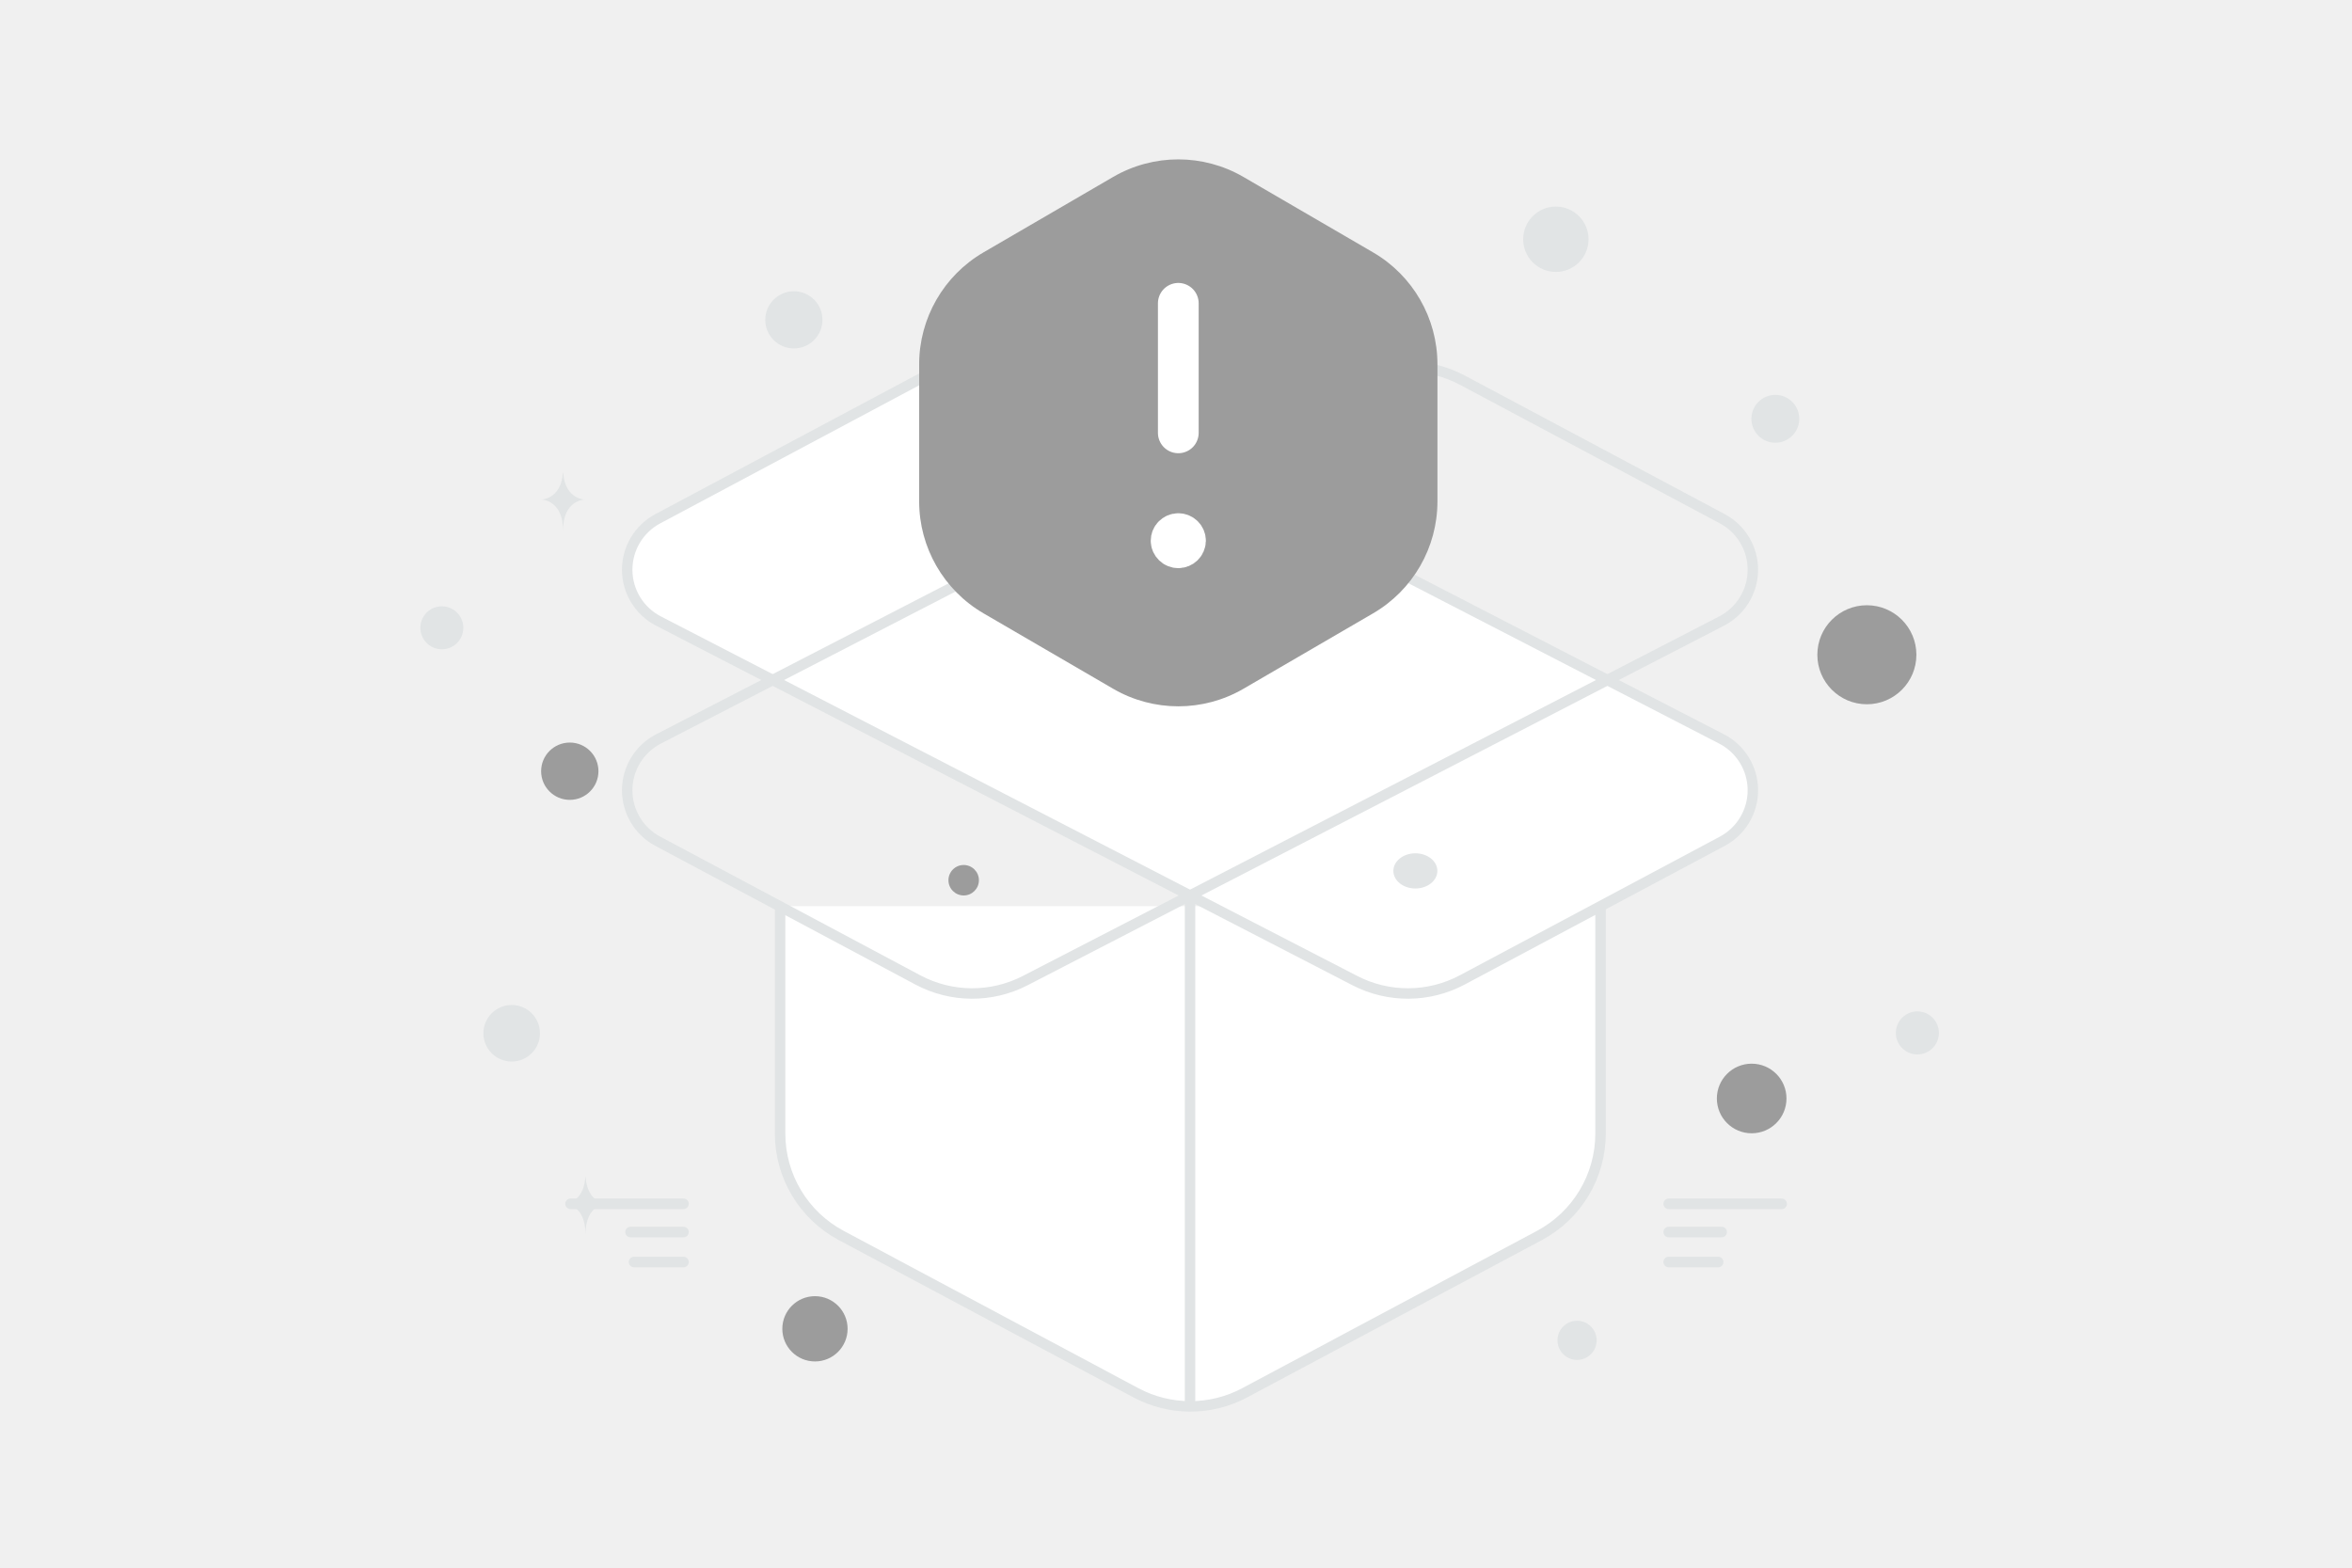
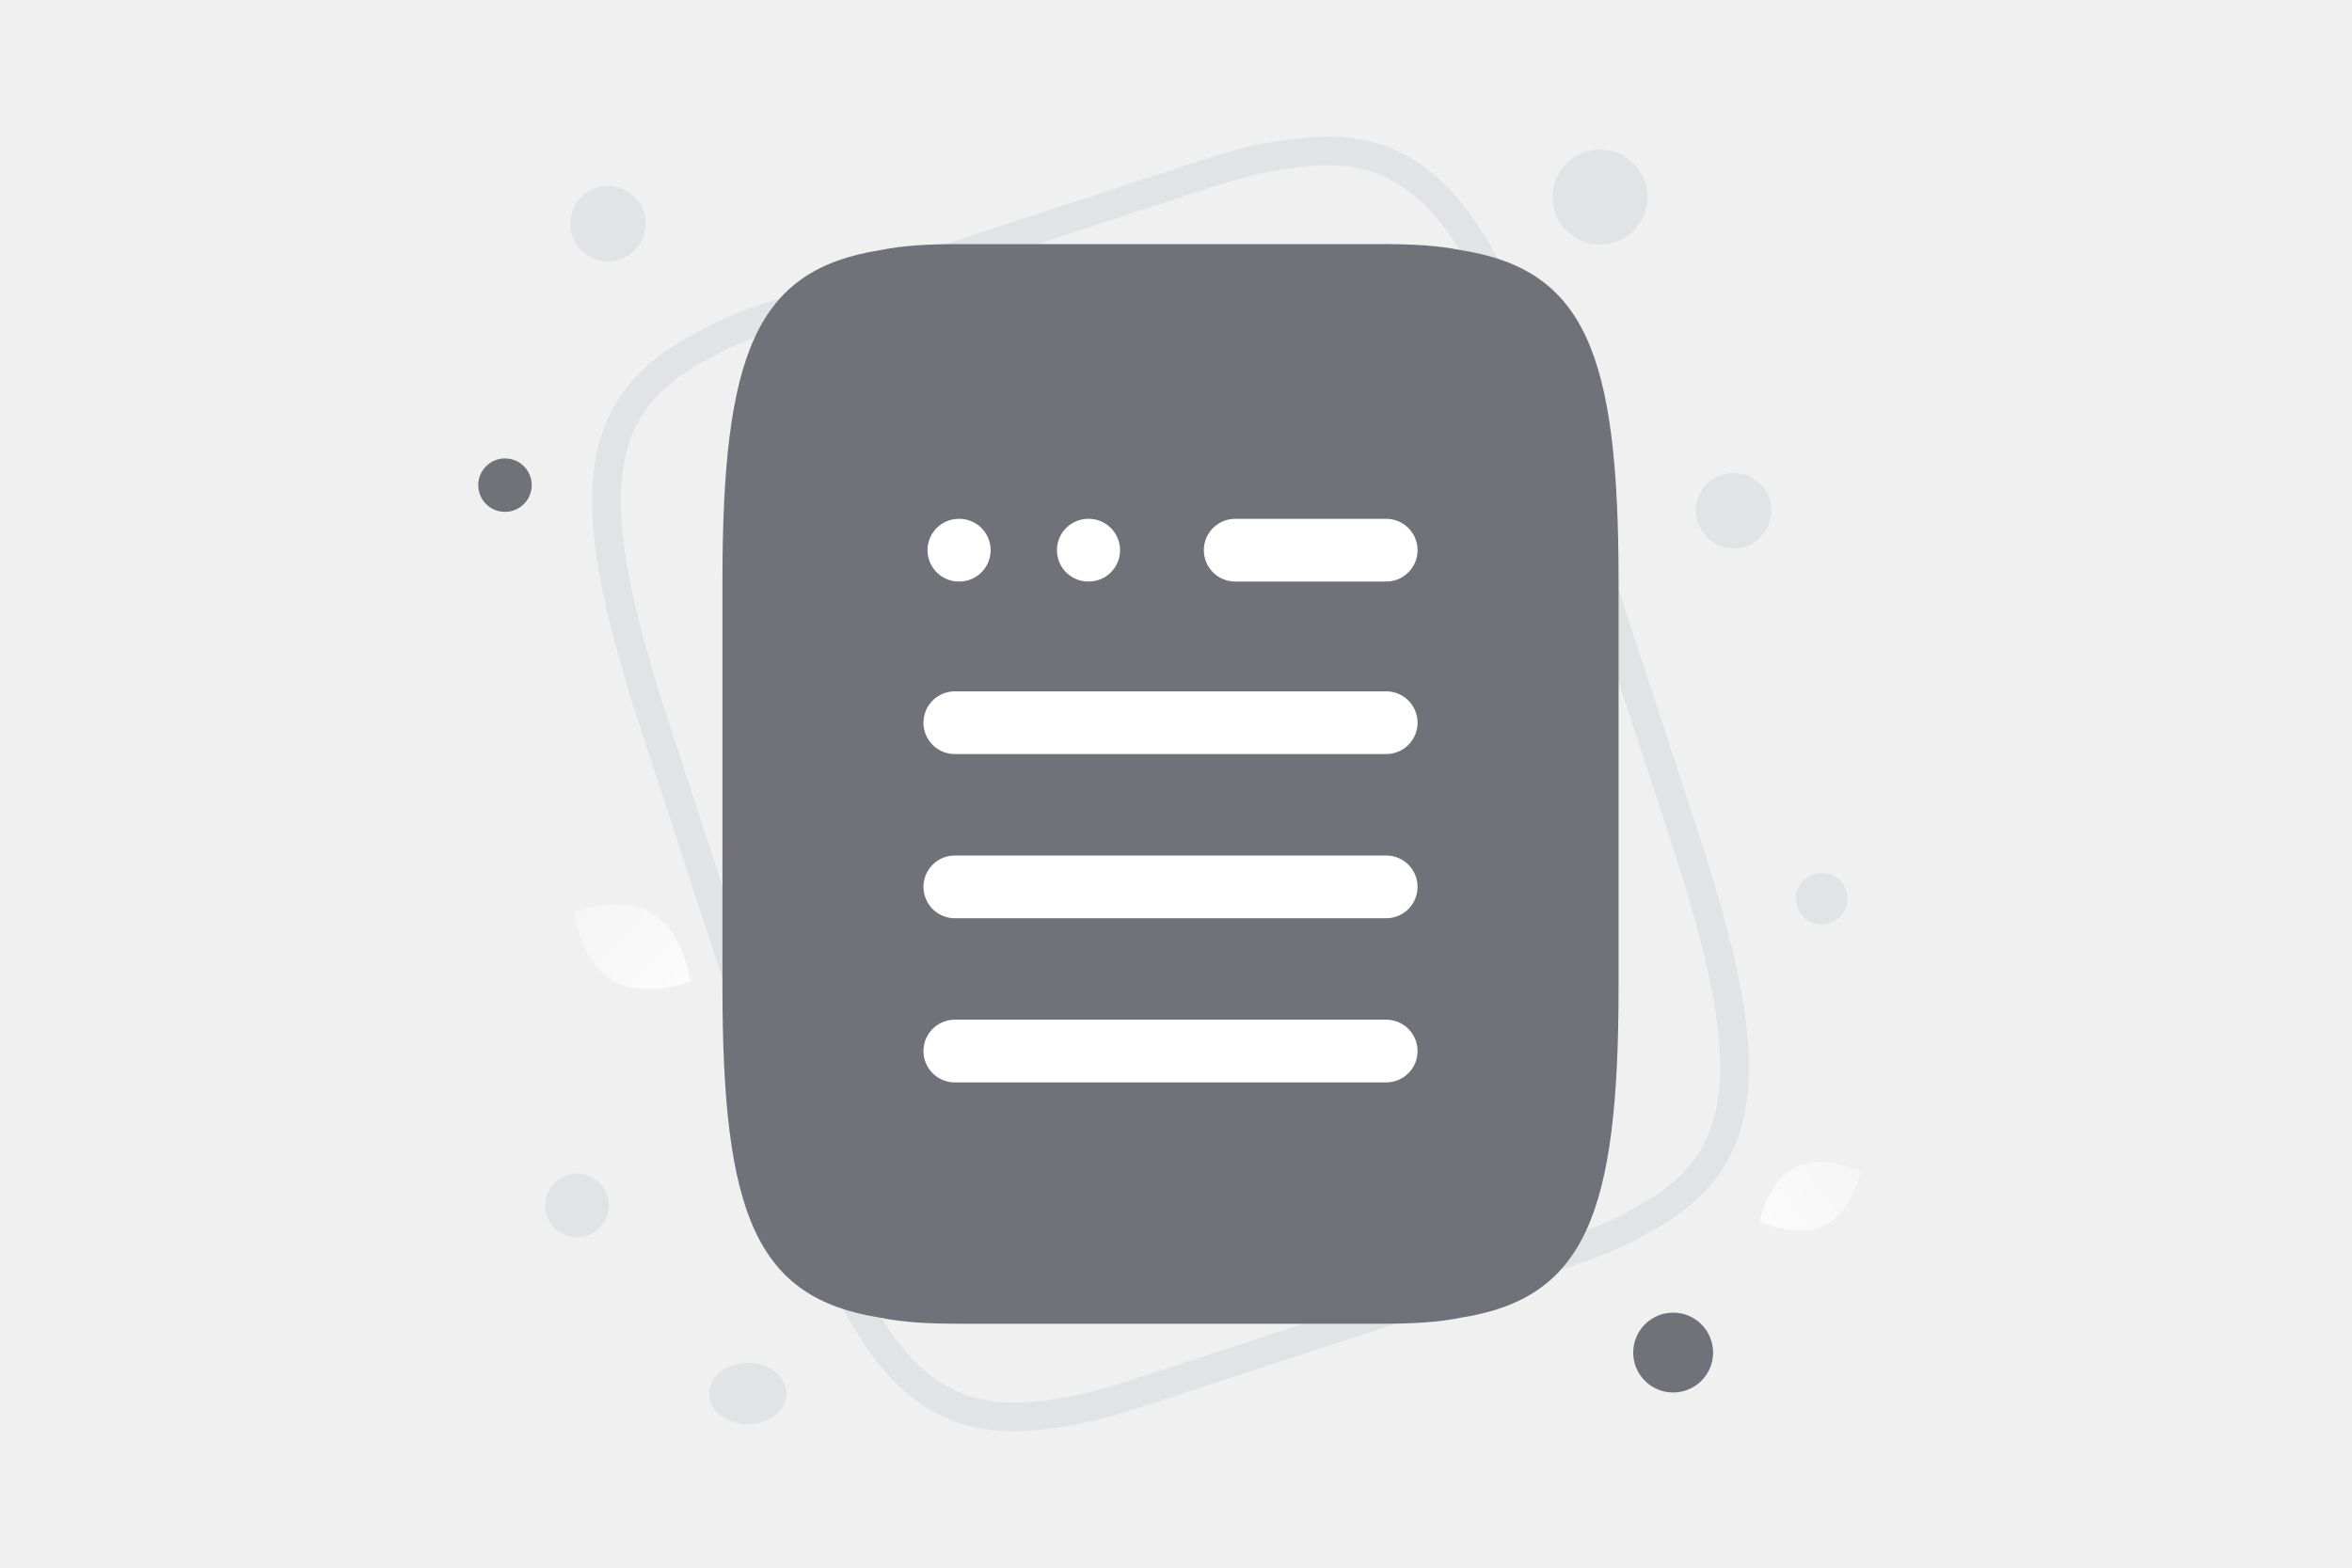
<svg xmlns="http://www.w3.org/2000/svg" width="900" height="600" viewBox="0 0 900 600" fill="none">
  <path fill="transparent" d="M0 0h900v600H0z" />
-   <circle cx="670.281" cy="420.422" r="13.322" transform="rotate(-180 670.281 420.422)" fill="#9c9c9c" />
-   <circle cx="714.363" cy="250.594" r="18.948" transform="rotate(-180 714.363 250.594)" fill="#9c9c9c" />
-   <circle cx="218.03" cy="295.164" r="10.967" transform="rotate(-180 218.03 295.164)" fill="#9c9c9c" />
-   <circle r="12.49" transform="matrix(-1 0 0 1 311.848 508.576)" fill="#9c9c9c" />
-   <circle r="5.829" transform="matrix(-1 0 0 1 368.756 336.888)" fill="#9c9c9c" />
-   <circle r="7.494" transform="matrix(-1 0 0 1 603.464 512.985)" fill="#E1E4E5" />
-   <circle r="10.824" transform="matrix(-1 0 0 1 195.799 395.459)" fill="#E1E4E5" />
-   <circle r="8.238" transform="matrix(-1 0 0 1 733.689 395.327)" fill="#E1E4E5" />
-   <circle r="9.159" transform="matrix(-1 0 0 1 679.337 160.289)" fill="#E1E4E5" />
-   <circle r="8.225" transform="scale(1 -1) rotate(-75 -72.031 -230.309)" fill="#E1E4E5" />
-   <circle r="10.942" transform="matrix(-1 0 0 1 303.775 122.414)" fill="#E1E4E5" />
-   <circle r="12.507" transform="matrix(0 1 1 0 595.357 91.57)" fill="#E1E4E5" />
-   <path d="M215.393 180.979h.12c.71 10.059 8.192 10.214 8.192 10.214s-8.25.161-8.25 11.785c0-11.624-8.25-11.785-8.25-11.785s7.478-.155 8.188-10.214zm8.593 269.527h.115c.681 10.03 7.864 10.185 7.864 10.185s-7.92.16-7.92 11.749c0-11.589-7.921-11.749-7.921-11.749s7.18-.155 7.862-10.185z" fill="#E1E4E5" />
-   <path fill-rule="evenodd" clip-rule="evenodd" d="M612.453 346.824v87.021a44.222 44.222 0 0 1-23.413 39.022L476.284 533.07a44.22 44.22 0 0 1-41.609 0L321.92 472.867a44.22 44.22 0 0 1-23.413-39.022v-87.021" fill="#fff" />
-   <path d="M612.453 346.824v87.021a44.222 44.222 0 0 1-23.413 39.022L476.284 533.07a44.22 44.22 0 0 1-41.609 0L321.92 472.867a44.22 44.22 0 0 1-23.413-39.022v-87.021" stroke="#E1E4E5" stroke-width="4" />
-   <path fill-rule="evenodd" clip-rule="evenodd" d="M392.205 145.236 658.772 282.82a22.109 22.109 0 0 1 .266 39.155l-99.49 53.061a44.219 44.219 0 0 1-41.079.287l-266.5-137.628a22.109 22.109 0 0 1-.266-39.154l99.49-53.062a44.22 44.22 0 0 1 41.012-.243z" fill="#fff" stroke="#E1E4E5" stroke-width="4" />
-   <ellipse rx="8.417" ry="6.733" transform="matrix(-1 0 0 1 541.596 333.317)" fill="#E1E4E5" />
-   <path clip-rule="evenodd" d="M518.536 145.236 251.969 282.82a22.109 22.109 0 0 0-.266 39.155l99.49 53.061a44.219 44.219 0 0 0 41.079.287l266.5-137.628a22.109 22.109 0 0 0 .266-39.154l-99.49-53.062a44.22 44.22 0 0 0-41.012-.243z" stroke="#E1E4E5" stroke-width="4" />
-   <path fill-rule="evenodd" clip-rule="evenodd" d="M455.372 538.267V342.692v195.575z" fill="#fff" />
-   <path d="M455.372 538.267V342.692" stroke="#E1E4E5" stroke-width="4" />
-   <path d="M241.279 471.54h20.252m-43.206-10.802h43.206m-18.902 22.278h18.902m397.262-11.476H638.54m43.206-10.802h-43.205m18.902 22.278H638.54" stroke="#E1E4E5" stroke-width="4.046" stroke-linecap="round" stroke-linejoin="round" />
-   <path fill-rule="evenodd" clip-rule="evenodd" d="M351.718 191.9v-52.468a49.59 49.59 0 0 1 24.636-42.85l49.582-28.855a49.595 49.595 0 0 1 49.878 0l49.582 28.856a49.577 49.577 0 0 1 24.647 42.849V191.9a49.589 49.589 0 0 1-24.636 42.849l-49.582 28.857a49.598 49.598 0 0 1-49.878 0l-49.582-28.857a49.576 49.576 0 0 1-24.647-42.849z" fill="#9c9c9c" />
-   <path d="M450.881 165.666v-49.581m-.011 88.145a2.74 2.74 0 0 0-2.744 2.754 2.756 2.756 0 0 0 5.509 0 2.758 2.758 0 0 0-2.765-2.754" stroke="#fff" stroke-width="15.588" stroke-linecap="round" stroke-linejoin="round" />
+   <path d="m298.923 119.733 162.658-53.185c11.205-3.664 21.314-6.397 30.762-7.483 49.984-8.042 73.302 19.83 101.883 107.239l50.736 155.165c28.581 87.409 26.234 123.672-18.846 146.714-8.264 4.706-18.035 8.473-29.24 12.137l-162.658 53.186c-11.205 3.664-21.314 6.397-30.762 7.482-49.985 8.043-73.302-19.829-101.883-107.238l-50.736-155.165c-28.581-87.41-26.234-123.673 18.846-146.714 8.264-4.706 18.035-8.474 29.24-12.138z" stroke="#E1E4E5" stroke-width="11" stroke-linecap="round" stroke-linejoin="round" />
+   <path d="M366.681 93.425h162.434c11.19 0 21.117.517 29.96 2.325 47.467 7.489 60.281 39.512 60.281 126.801v154.952c0 87.289-12.814 119.312-60.281 126.801-8.843 1.808-18.77 2.324-29.96 2.324H366.681c-11.189 0-21.116-.516-29.96-2.324-47.466-7.489-60.281-39.512-60.281-126.801V222.551c0-87.289 12.815-119.312 60.281-126.801 8.844-1.808 18.771-2.325 29.96-2.325z" fill="#71717A" />
+   <path d="M472.658 210.571h57.774m-165.068 66.027h165.068M365.364 339.43h165.068m-165.068 62.833h165.068M416.438 210.571h.148m-49.668 0h.148" stroke="#fff" stroke-width="24" stroke-linecap="round" stroke-linejoin="round" />
+   <path d="M698.192 468.954c-10.691 5.304-24.881-1.515-24.881-1.515s3.153-15.416 13.851-20.712c10.691-5.303 24.876 1.509 24.876 1.509s-3.154 15.415-13.846 20.718z" fill="url(#a)" />
+   <path d="M234.201 375.135c12.309 7.377 29.968.557 29.968.557s-2.309-18.778-14.625-26.147c-12.309-7.377-29.961-.565-29.961-.565s2.309 18.777 14.618 26.155z" fill="url(#b)" />
+   <circle cx="569.652" cy="272.628" r="10.238" transform="rotate(180 569.652 272.628)" fill="#71717A" />
+   <circle cx="407.763" cy="460.687" r="19.254" transform="rotate(180 407.763 460.687)" fill="#71717A" />
+   <circle r="15.284" transform="matrix(-1 0 0 1 640.24 517.67)" fill="#71717A" />
+   <circle r="10.233" transform="matrix(-1 0 0 1 193.233 185.677)" fill="#71717A" />
+   <circle r="12.207" transform="matrix(-1 0 0 1 220.766 461.345)" fill="#E1E4E5" />
+   <circle r="14.463" transform="matrix(-1 0 0 1 663.4 195.47)" fill="#E1E4E5" />
+   <circle r="18.18" transform="matrix(-1 0 0 1 612.253 75.415)" fill="#E1E4E5" />
+   <circle r="14.44" transform="scale(1 -1) rotate(-75 60.559 -194.37)" fill="#E1E4E5" />
+   <circle r="9.882" transform="matrix(-1 0 0 1 697.089 343.925)" fill="#E1E4E5" />
+   <ellipse rx="14.777" ry="11.821" transform="matrix(-1 0 0 1 286.169 533.376)" fill="#E1E4E5" />
+   <defs>
+     <linearGradient id="a" x1="657.136" y1="485.498" x2="745.32" y2="415.744" gradientUnits="userSpaceOnUse">
+       <stop stop-color="#fff" />
+       <stop offset="1" stop-color="#EEE" />
+     </linearGradient>
+     <linearGradient id="b" x1="281.833" y1="398.881" x2="182.791" y2="306.859" gradientUnits="userSpaceOnUse">
+       <stop stop-color="#fff" />
+       <stop offset="1" stop-color="#EEE" />
+     </linearGradient>
+   </defs>
</svg>
